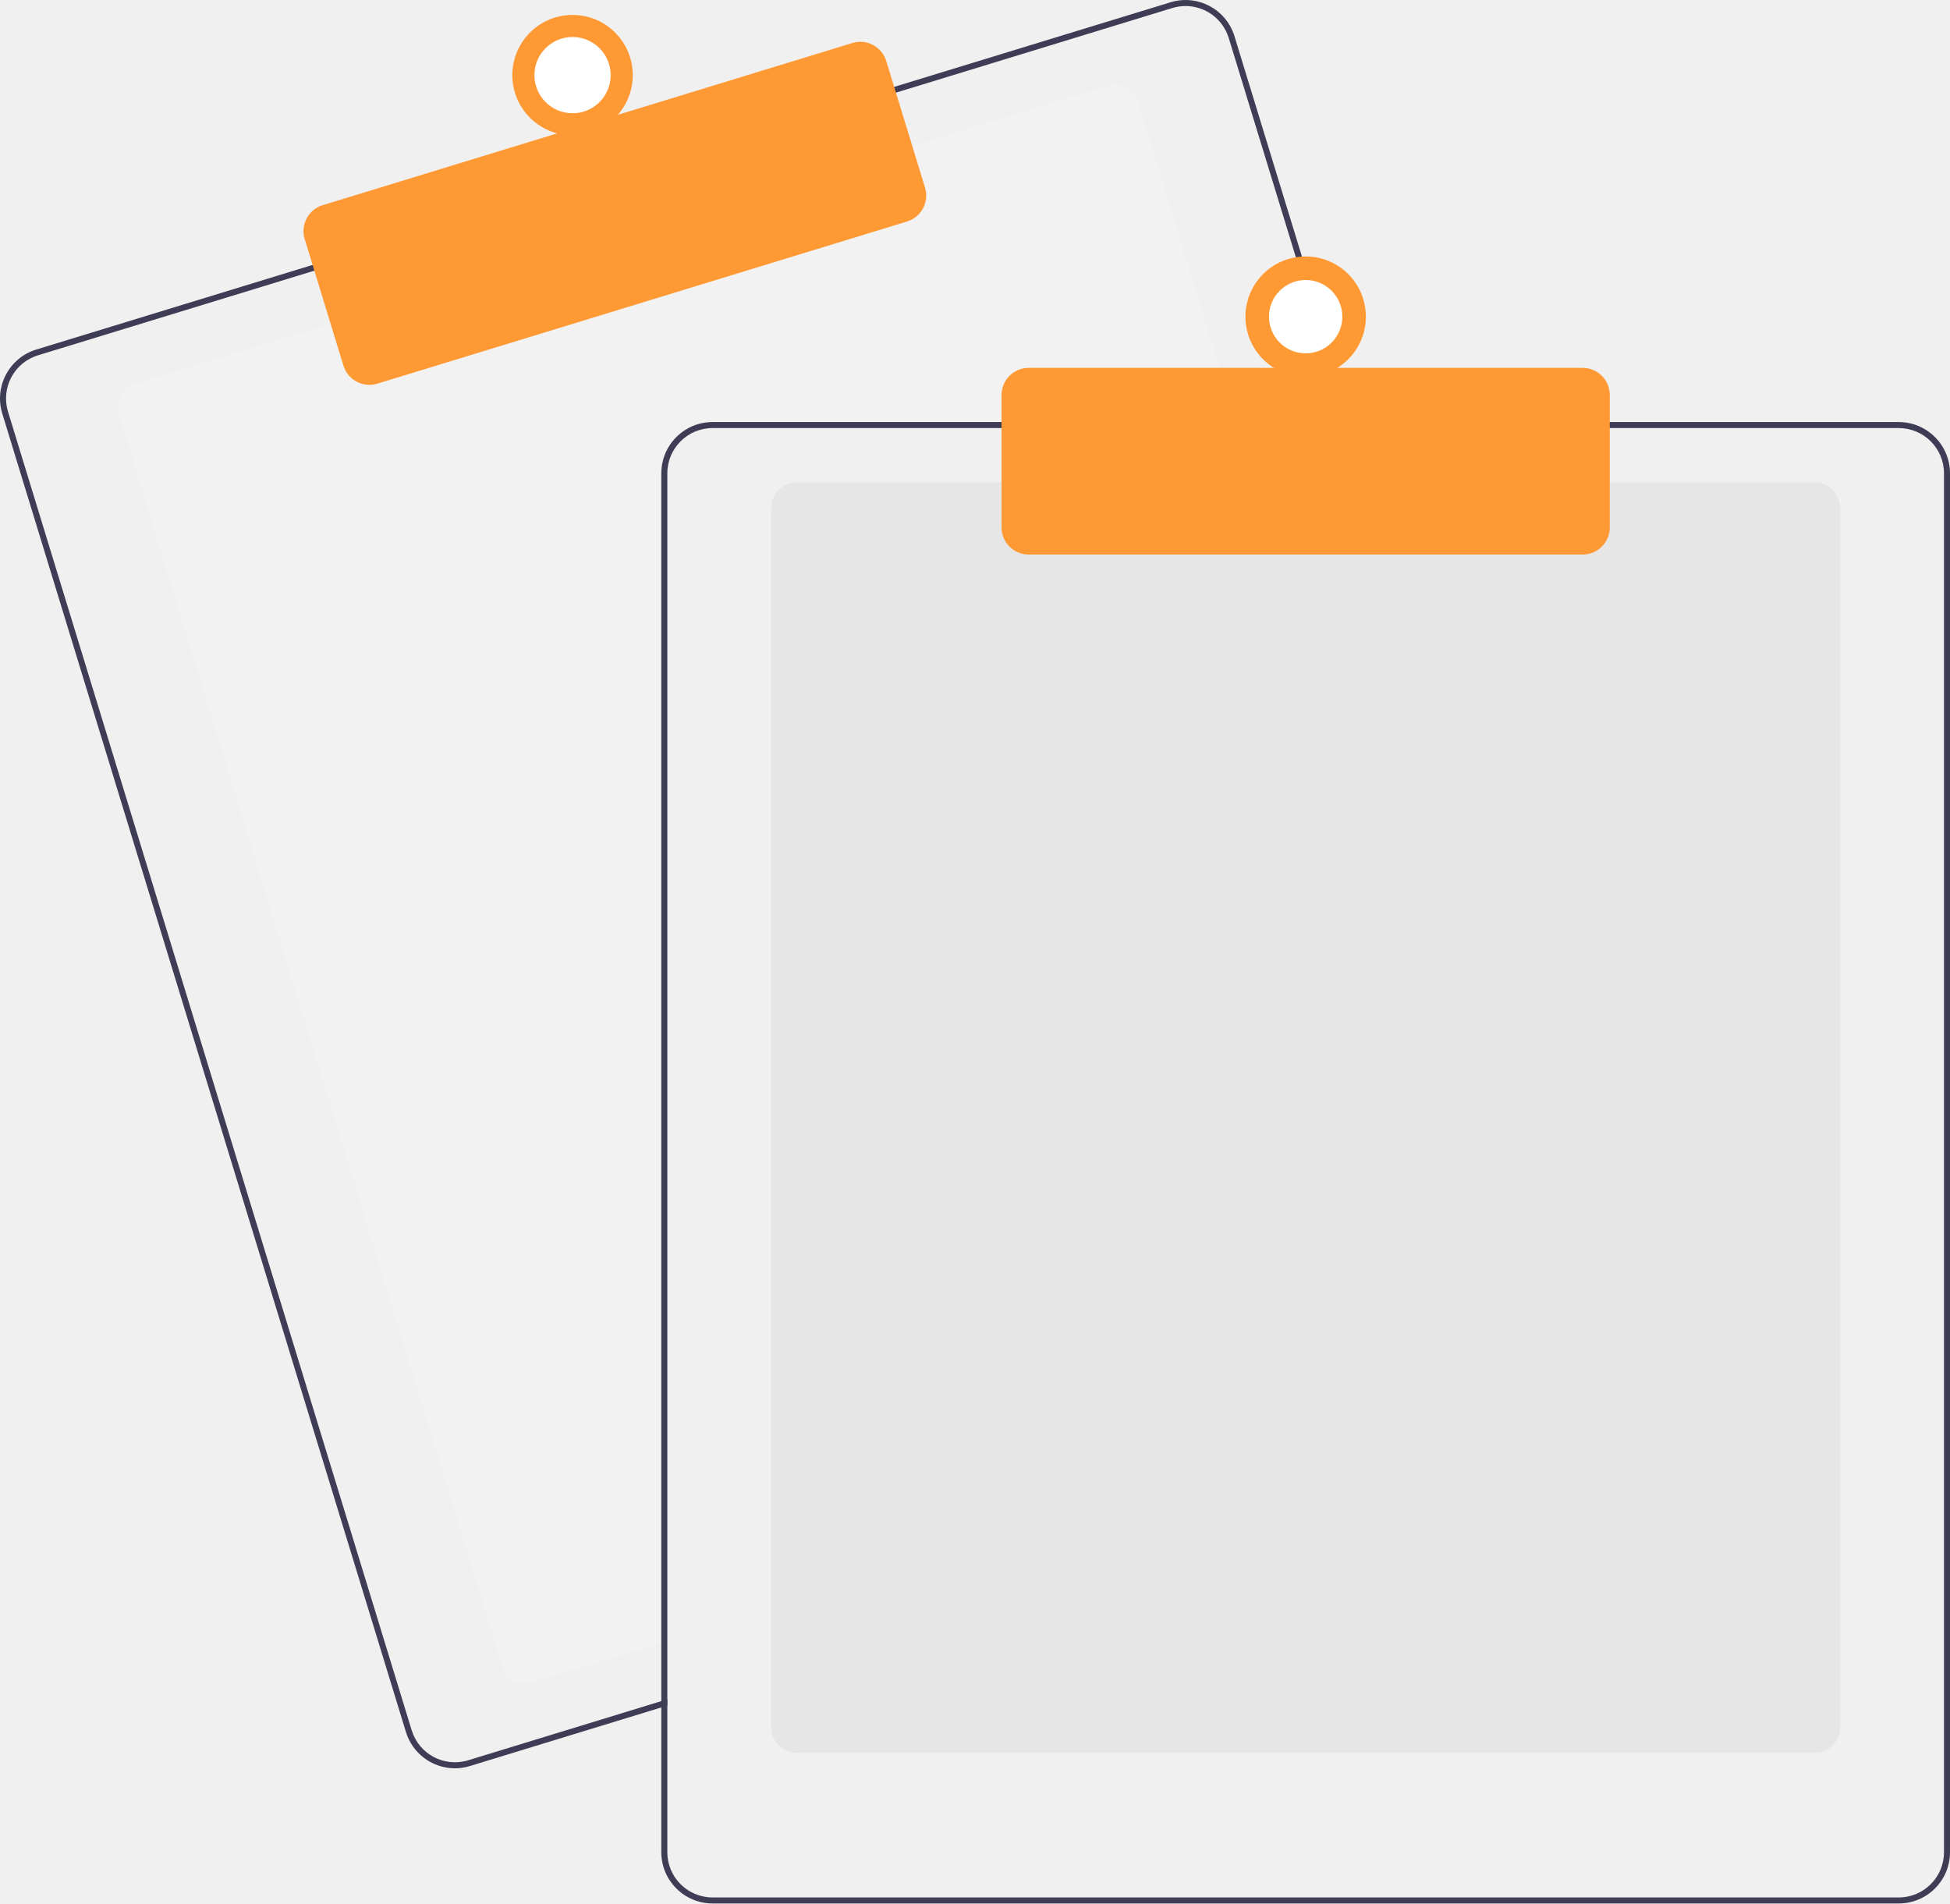
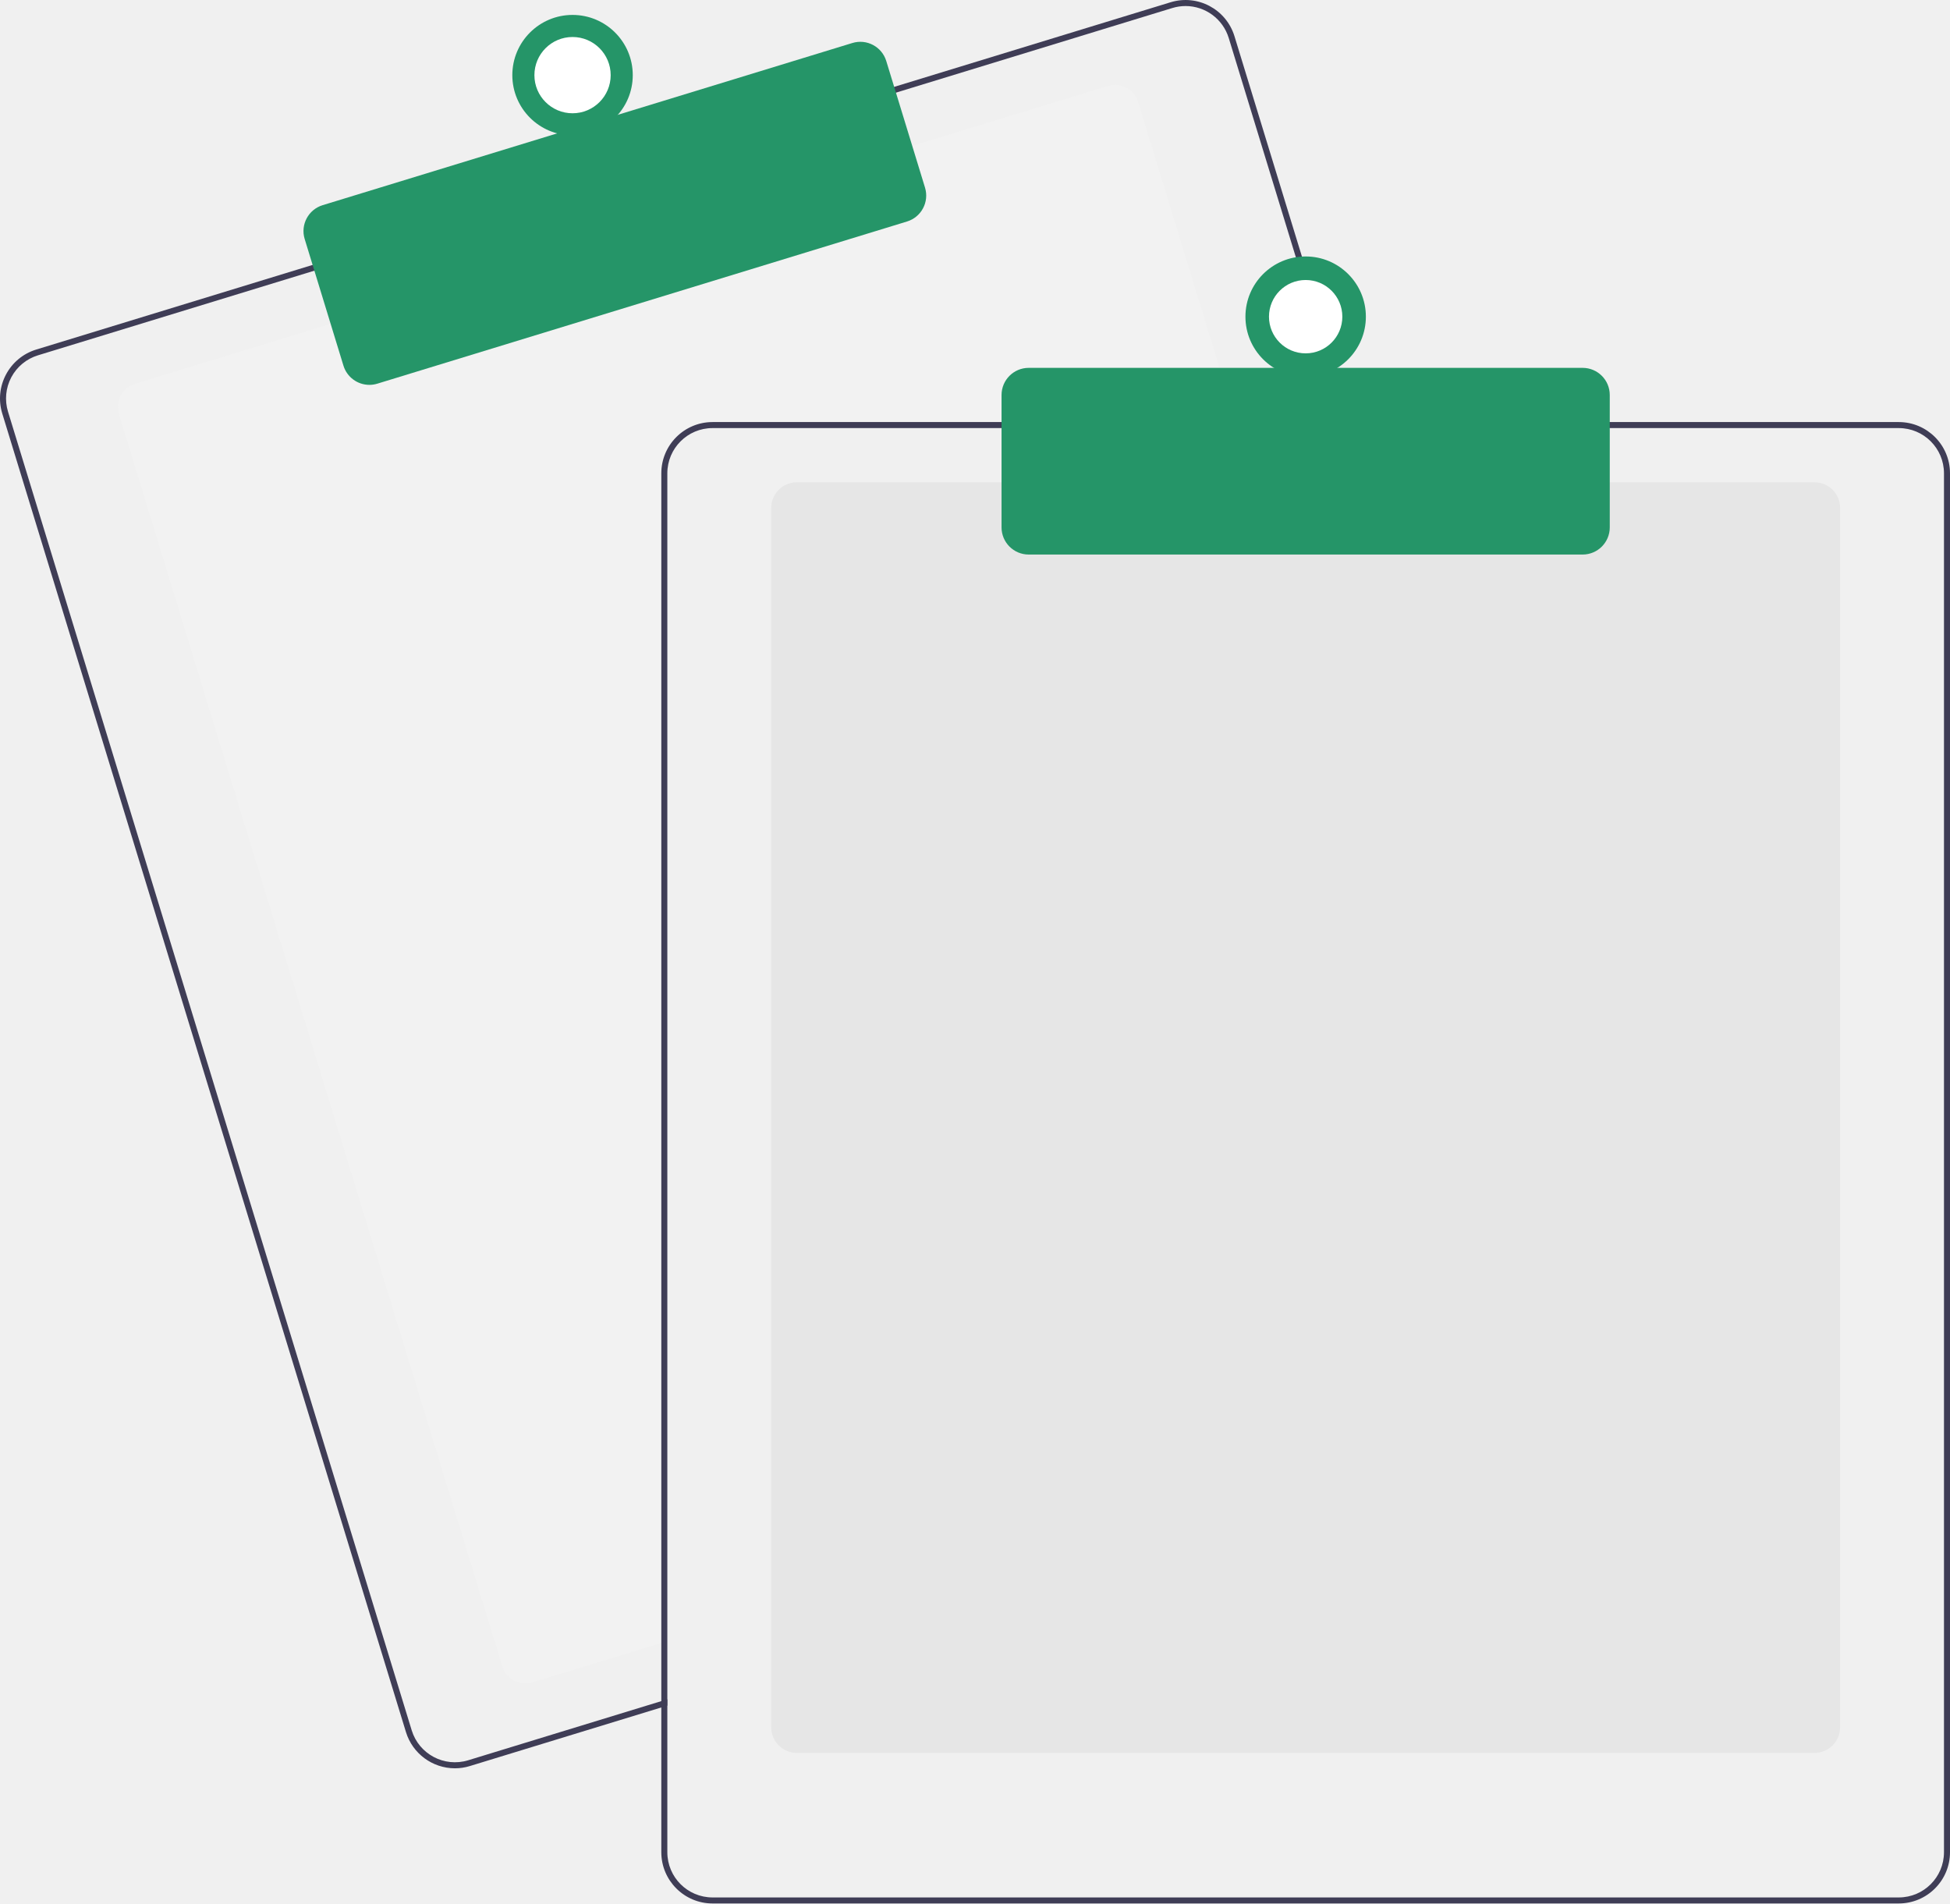
<svg xmlns="http://www.w3.org/2000/svg" width="647.636" height="632.174" viewBox="0 0 647.636 632.174">
  <path d="M687.328,276.087H512.818a15.018,15.018,0,0,0-15,15v387.85l-2,.61-42.81,13.11a8.007,8.007,0,0,1-9.99-5.31L315.678,271.397a8.003,8.003,0,0,1,5.31-9.99l65.97-20.2,191.25-58.54,65.97-20.2a7.989,7.989,0,0,1,9.99,5.3l32.55,106.32Z" transform="translate(-276.1819 -133.9131)" fill="#f2f2f2" />
  <path d="M725.408,274.087l-39.23-128.14a16.994,16.994,0,0,0-21.23-11.28l-92.75,28.39L380.958,221.607l-92.75,28.4a17.015,17.015,0,0,0-11.28,21.23l134.08,437.93a17.027,17.027,0,0,0,16.26,12.03,16.789,16.789,0,0,0,4.97-.75l63.58-19.46,2-.62v-2.09l-2,.61-64.17,19.65a15.015,15.015,0,0,1-18.73-9.95l-134.07-437.94a14.979,14.979,0,0,1,9.95-18.73l92.75-28.4,191.24-58.54,92.75-28.4a15.156,15.156,0,0,1,4.41-.66,15.015,15.015,0,0,1,14.32,10.61l39.05,127.56.62,2h2.08Z" transform="translate(-276.1819 -133.9131)" fill="#3f3d56" />
-   <path d="M398.863,261.734a9.016,9.016,0,0,1-8.611-6.367l-12.88-42.072a8.999,8.999,0,0,1,5.971-11.24l175.939-53.864a9.009,9.009,0,0,1,11.241,5.971l12.88,42.072a9.01,9.01,0,0,1-5.971,11.241L401.492,261.339A8.976,8.976,0,0,1,398.863,261.734Z" transform="translate(-276.1819 -133.9131)" fill="#FF9933" />
-   <circle cx="190.154" cy="24.955" r="20" fill="#FF9933" />
+   <path d="M398.863,261.734a9.016,9.016,0,0,1-8.611-6.367l-12.88-42.072a8.999,8.999,0,0,1,5.971-11.24l175.939-53.864a9.009,9.009,0,0,1,11.241,5.971l12.88,42.072a9.01,9.01,0,0,1-5.971,11.241L401.492,261.339A8.976,8.976,0,0,1,398.863,261.734Z" transform="translate(-276.1819 -133.9131)" fill="#259568" />
+   <circle cx="190.154" cy="24.955" r="20" fill="#259568" />
  <circle cx="190.154" cy="24.955" r="12.665" fill="#fff" />
  <path d="M878.818,716.087h-338a8.51,8.51,0,0,1-8.5-8.5v-405a8.51,8.51,0,0,1,8.5-8.5h338a8.51,8.51,0,0,1,8.5,8.5v405A8.51,8.51,0,0,1,878.818,716.087Z" transform="translate(-276.1819 -133.9131)" fill="#e6e6e6" />
  <path d="M723.318,274.087h-210.5a17.024,17.024,0,0,0-17,17v407.8l2-.61v-407.19a15.018,15.018,0,0,1,15-15H723.938Zm183.5,0h-394a17.024,17.024,0,0,0-17,17v458a17.024,17.024,0,0,0,17,17h394a17.024,17.024,0,0,0,17-17v-458A17.024,17.024,0,0,0,906.818,274.087Zm15,475a15.018,15.018,0,0,1-15,15h-394a15.018,15.018,0,0,1-15-15v-458a15.018,15.018,0,0,1,15-15h394a15.018,15.018,0,0,1,15,15Z" transform="translate(-276.1819 -133.9131)" fill="#3f3d56" />
-   <path d="M801.818,318.087h-184a9.01,9.01,0,0,1-9-9v-44a9.01,9.01,0,0,1,9-9h184a9.01,9.01,0,0,1,9,9v44A9.01,9.01,0,0,1,801.818,318.087Z" transform="translate(-276.1819 -133.9131)" fill="#FF9933" />
-   <circle cx="433.636" cy="105.174" r="20" fill="#FF9933" />
+   <path d="M801.818,318.087h-184a9.01,9.01,0,0,1-9-9v-44a9.01,9.01,0,0,1,9-9h184a9.01,9.01,0,0,1,9,9v44A9.01,9.01,0,0,1,801.818,318.087Z" transform="translate(-276.1819 -133.9131)" fill="#259568" />
+   <circle cx="433.636" cy="105.174" r="20" fill="#259568" />
  <circle cx="433.636" cy="105.174" r="12.182" fill="#fff" />
</svg>
